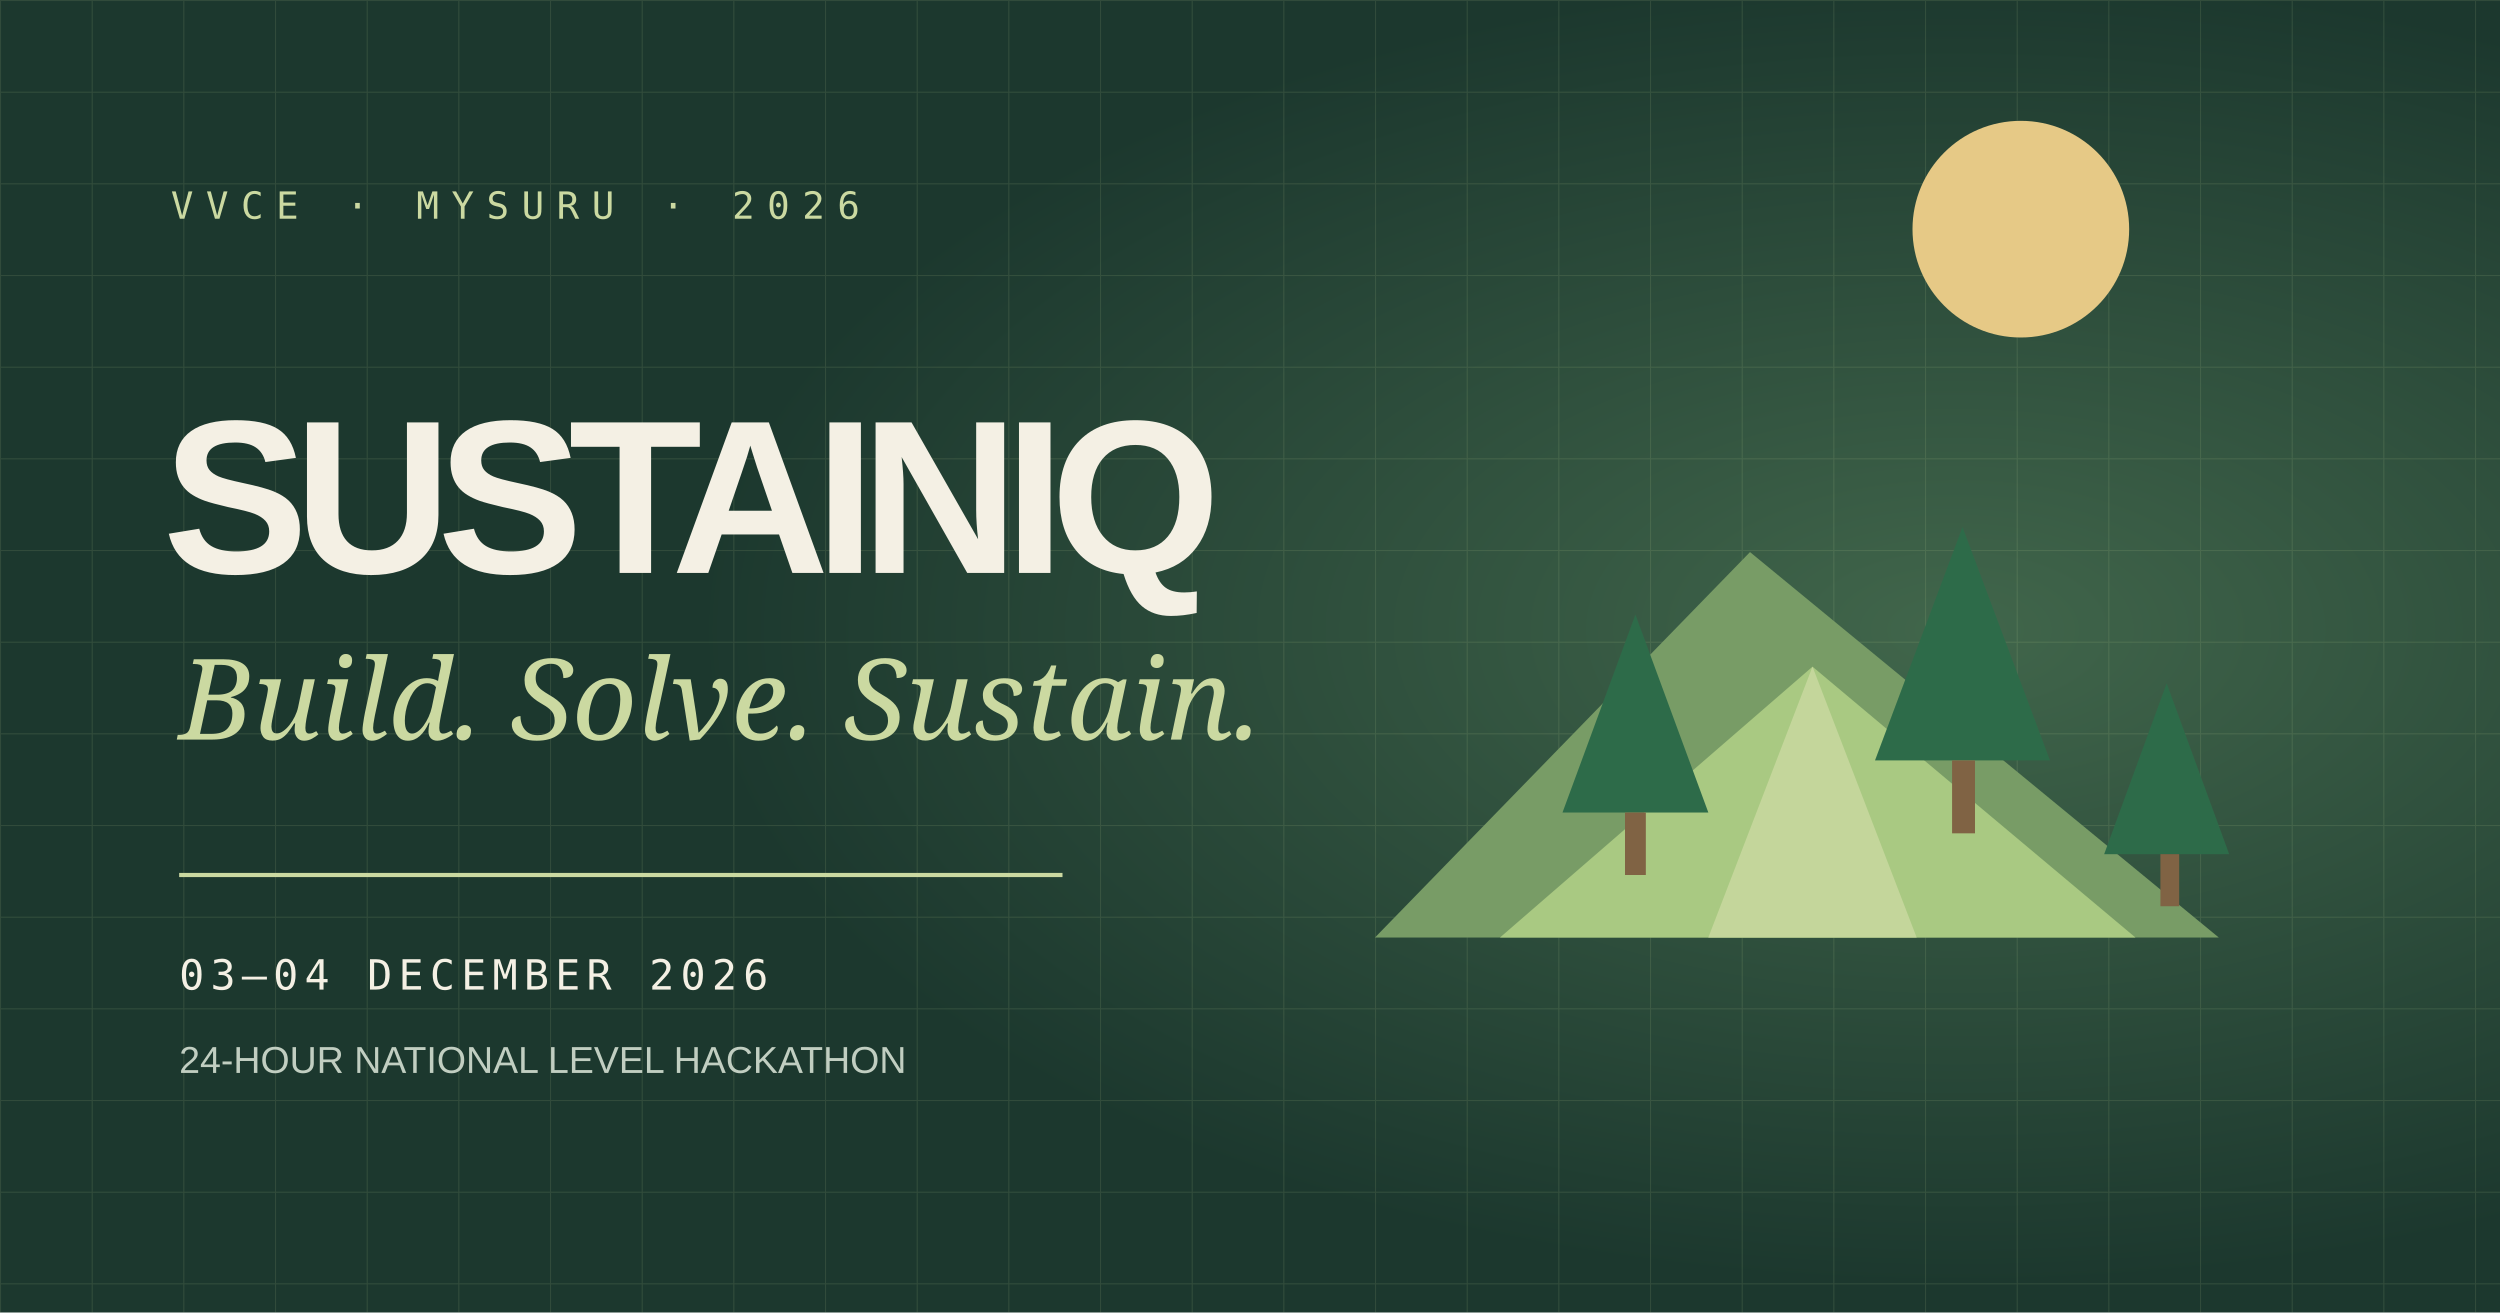
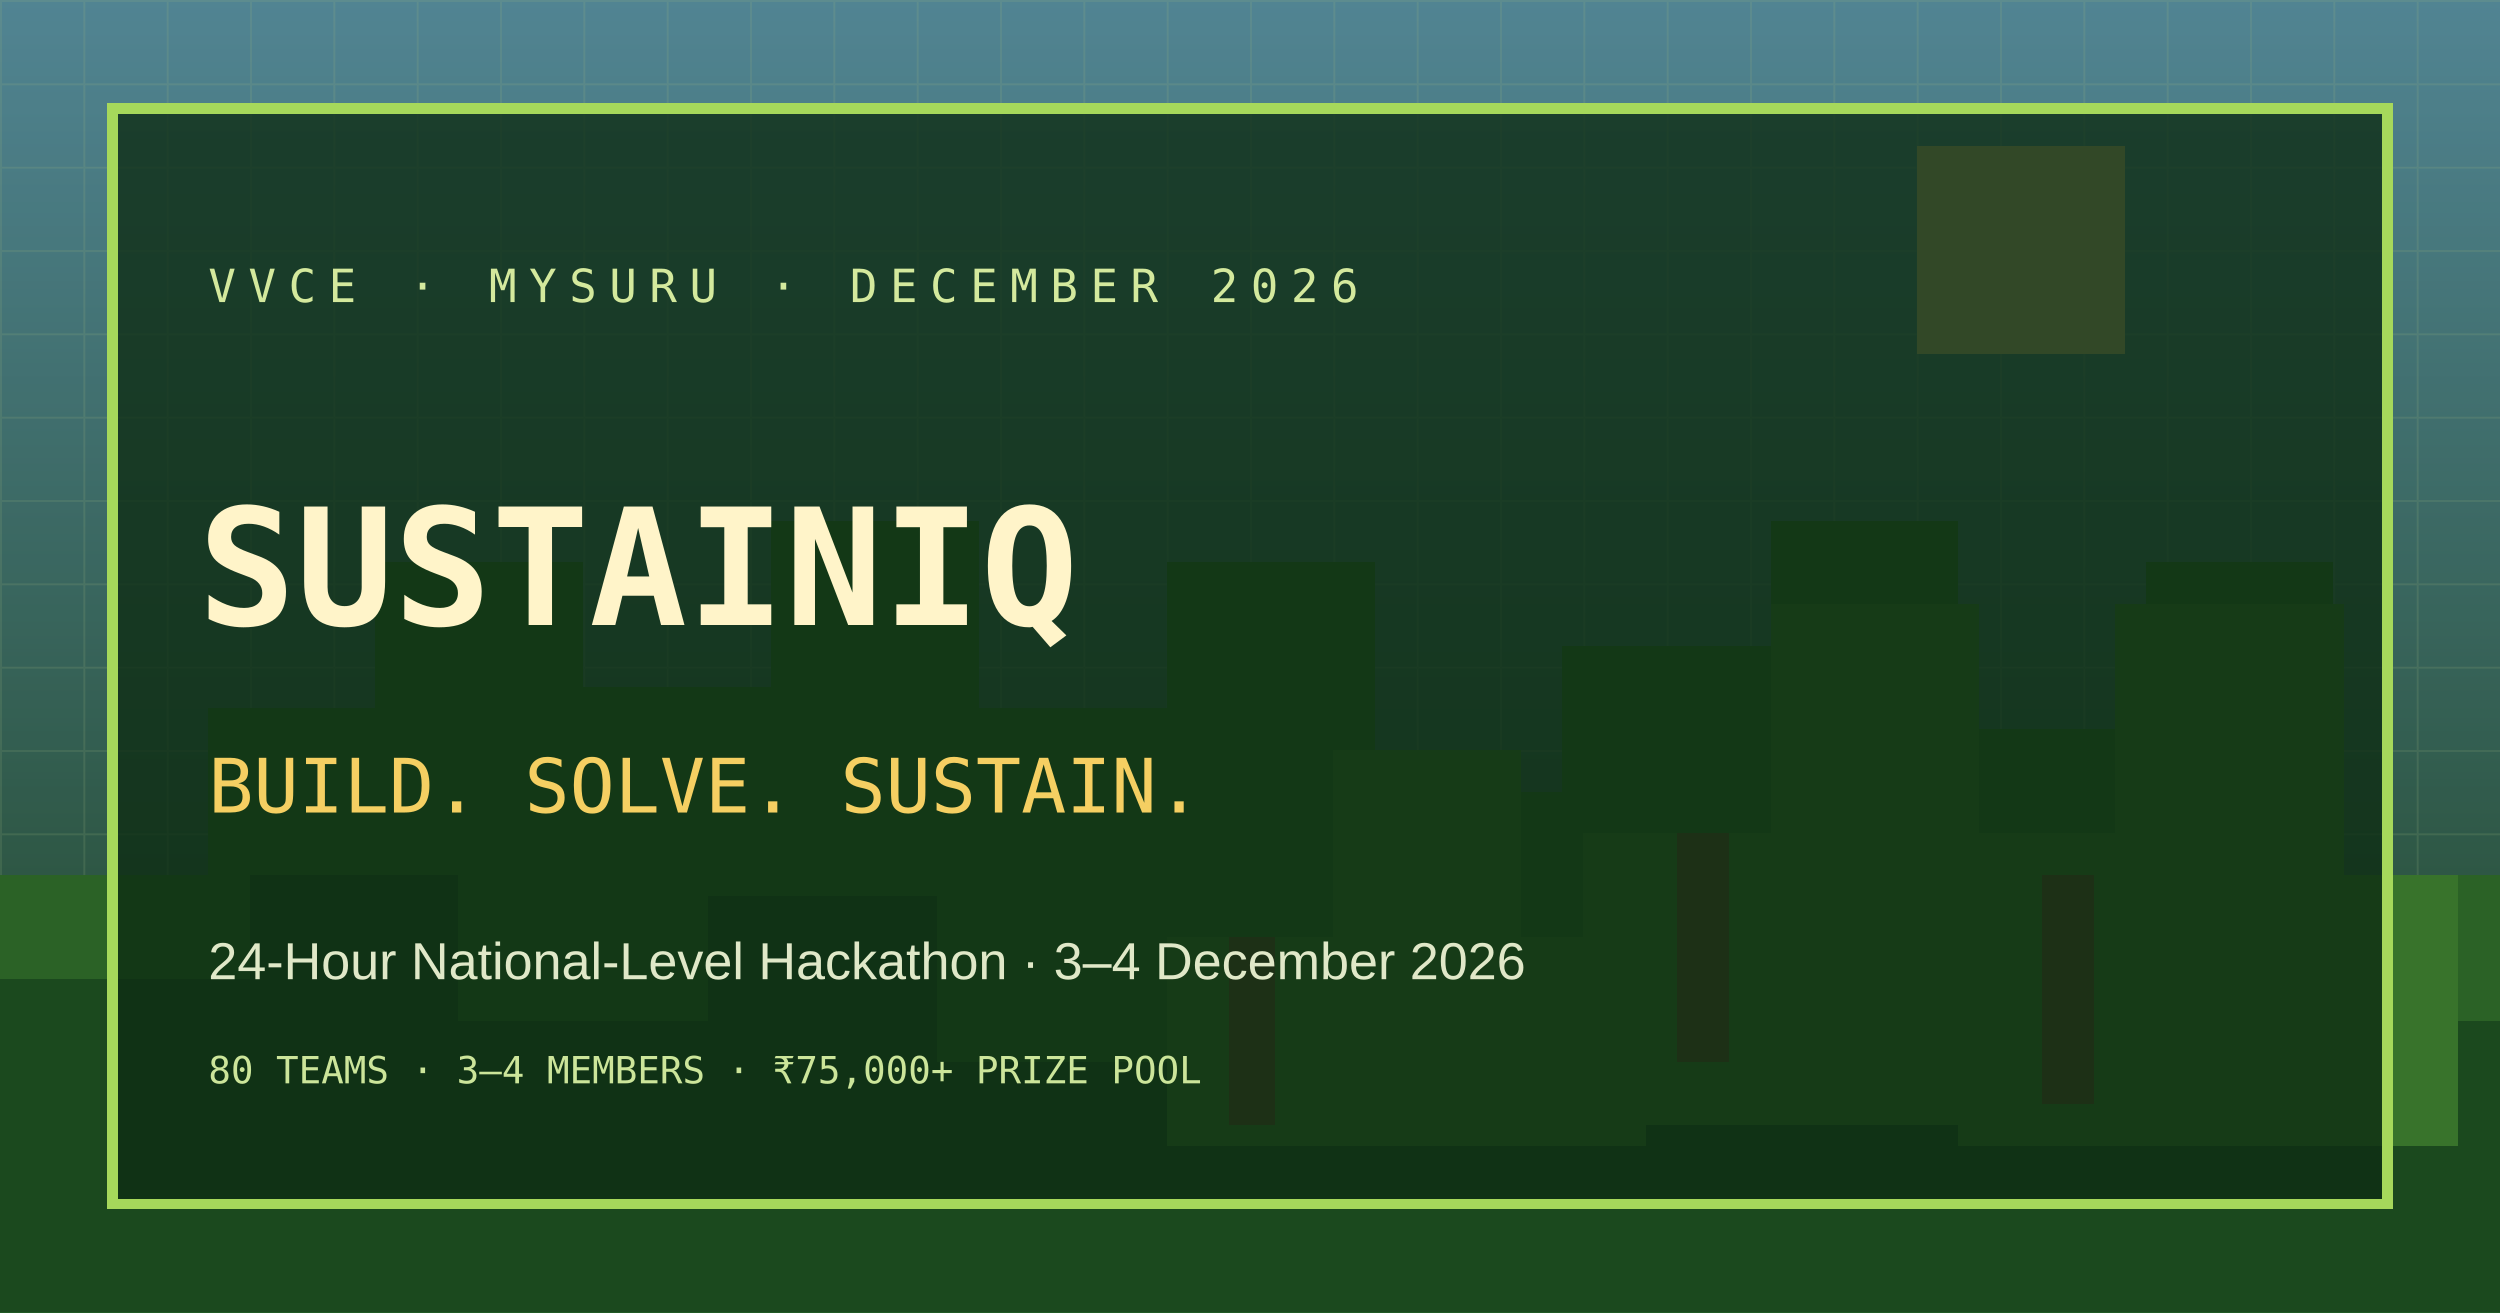
- <svg xmlns="http://www.w3.org/2000/svg" width="1200" height="630" viewBox="0 0 1200 630">
+ <svg xmlns="http://www.w3.org/2000/svg" width="1200" height="630" viewBox="0 0 1200 630" shape-rendering="crispEdges">
  <defs>
-     <radialGradient id="g" cx="78%" cy="48%">
-       <stop stop-color="#41664b" />
-       <stop offset="1" stop-color="#1c382e" />
-     </radialGradient>
-     <pattern id="p" width="44" height="44" patternUnits="userSpaceOnUse">
-       <path d="M44 0H0V44" fill="none" stroke="#c9d99a" stroke-opacity=".12" />
+     <linearGradient id="sky" x2="0" y2="1">
+       <stop stop-color="#6faecb" />
+       <stop offset="1" stop-color="#244e25" />
+     </linearGradient>
+     <pattern id="grid" width="40" height="40" patternUnits="userSpaceOnUse">
+       <path d="M40 0H0V40" fill="none" stroke="#d5edaa" stroke-opacity=".16" stroke-width="2" />
    </pattern>
  </defs>
-   <rect width="1200" height="630" fill="url(#g)" />
-   <rect width="1200" height="630" fill="url(#p)" />
-   <circle cx="970" cy="110" r="52" fill="#e6c986" />
-   <path d="M660 450 840 265 1065 450Z" fill="#789c66" />
-   <path d="M720 450 870 320 1025 450Z" fill="#a9c982" />
-   <path d="M820 450 870 320 920 450Z" fill="#c4d69b" />
-   <g fill="#2d6b49">
-     <path d="m750 390 35-95 35 95Z" />
-     <path d="m900 365 42-112 42 112Z" />
-     <path d="m1010 410 30-82 30 82Z" />
+   <rect width="1200" height="630" fill="url(#sky)" />
+   <rect width="1200" height="630" fill="url(#grid)" />
+   <rect x="920" y="70" width="100" height="100" fill="#ffe69a" />
+   <path d="M0 420h100v-80h80v-70h100v60h90v-80h100v90h90v-70h100v110h90v-70h100v-60h90v100h90v-80h90v150h100v210H0z" fill="#397d30" />
+   <path d="M0 470h120v-50h100v70h120v-60h110v80h120v-60h120v70h130v-50h120v70h140v-50h120v190H0z" fill="#225a25" />
+   <g fill="#4c9637">
+     <path d="M760 400h90v-110h100v110h65v140H760zM940 420h75v-130h110v130h55v130H940zM560 450h80v-90h90v90h60v100H560z" />
  </g>
-   <g fill="#806344">
-     <rect x="780" y="390" width="10" height="30" />
-     <rect x="937" y="365" width="11" height="35" />
-     <rect x="1037" y="410" width="9" height="25" />
+   <g fill="#79502e">
+     <rect x="805" y="400" width="25" height="110" />
+     <rect x="980" y="420" width="25" height="110" />
+     <rect x="590" y="450" width="22" height="90" />
  </g>
-   <text x="82" y="105" fill="#cbd9a1" font-family="monospace" font-size="18" letter-spacing="6">VVCE · MYSURU · 2026</text>
-   <text x="78" y="275" fill="#f4f0e4" font-family="Arial,sans-serif" font-size="105" font-weight="700" letter-spacing="-7">SUSTAINIQ</text>
-   <text x="86" y="355" fill="#cbd9a1" font-family="Georgia,serif" font-size="54" font-style="italic">Build. Solve. Sustain.</text>
-   <path d="M86 420H510" stroke="#cbd9a1" stroke-width="2" />
-   <text x="86" y="475" fill="#f4f0e4" font-family="monospace" font-size="20" letter-spacing="3">03—04 DECEMBER 2026</text>
-   <text x="86" y="515" fill="#c1cec1" font-family="Arial,sans-serif" font-size="18">24-HOUR NATIONAL LEVEL HACKATHON</text>
+   <rect width="1200" height="630" fill="#0b220e" opacity=".3" />
+   <rect x="54" y="52" width="1092" height="526" fill="#0d2c12" fill-opacity=".78" stroke="#a6d85b" stroke-width="5" />
+   <text x="100" y="145" fill="#d4e99d" font-family="monospace" font-size="22" letter-spacing="6">VVCE · MYSURU · DECEMBER 2026</text>
+   <text x="95" y="300" fill="#fff4c9" font-family="monospace" font-size="78" font-weight="bold">SUSTAINIQ</text>
+   <text x="100" y="390" fill="#f5cf62" font-family="monospace" font-size="36">BUILD. SOLVE. SUSTAIN.</text>
+   <text x="100" y="470" fill="#e0e8c8" font-family="Arial,sans-serif" font-size="25">24-Hour National-Level Hackathon · 3–4 December 2026</text>
+   <text x="100" y="520" fill="#cce59a" font-family="monospace" font-size="18">80 TEAMS  ·  3–4 MEMBERS  ·  ₹75,000+ PRIZE POOL</text>
</svg>
